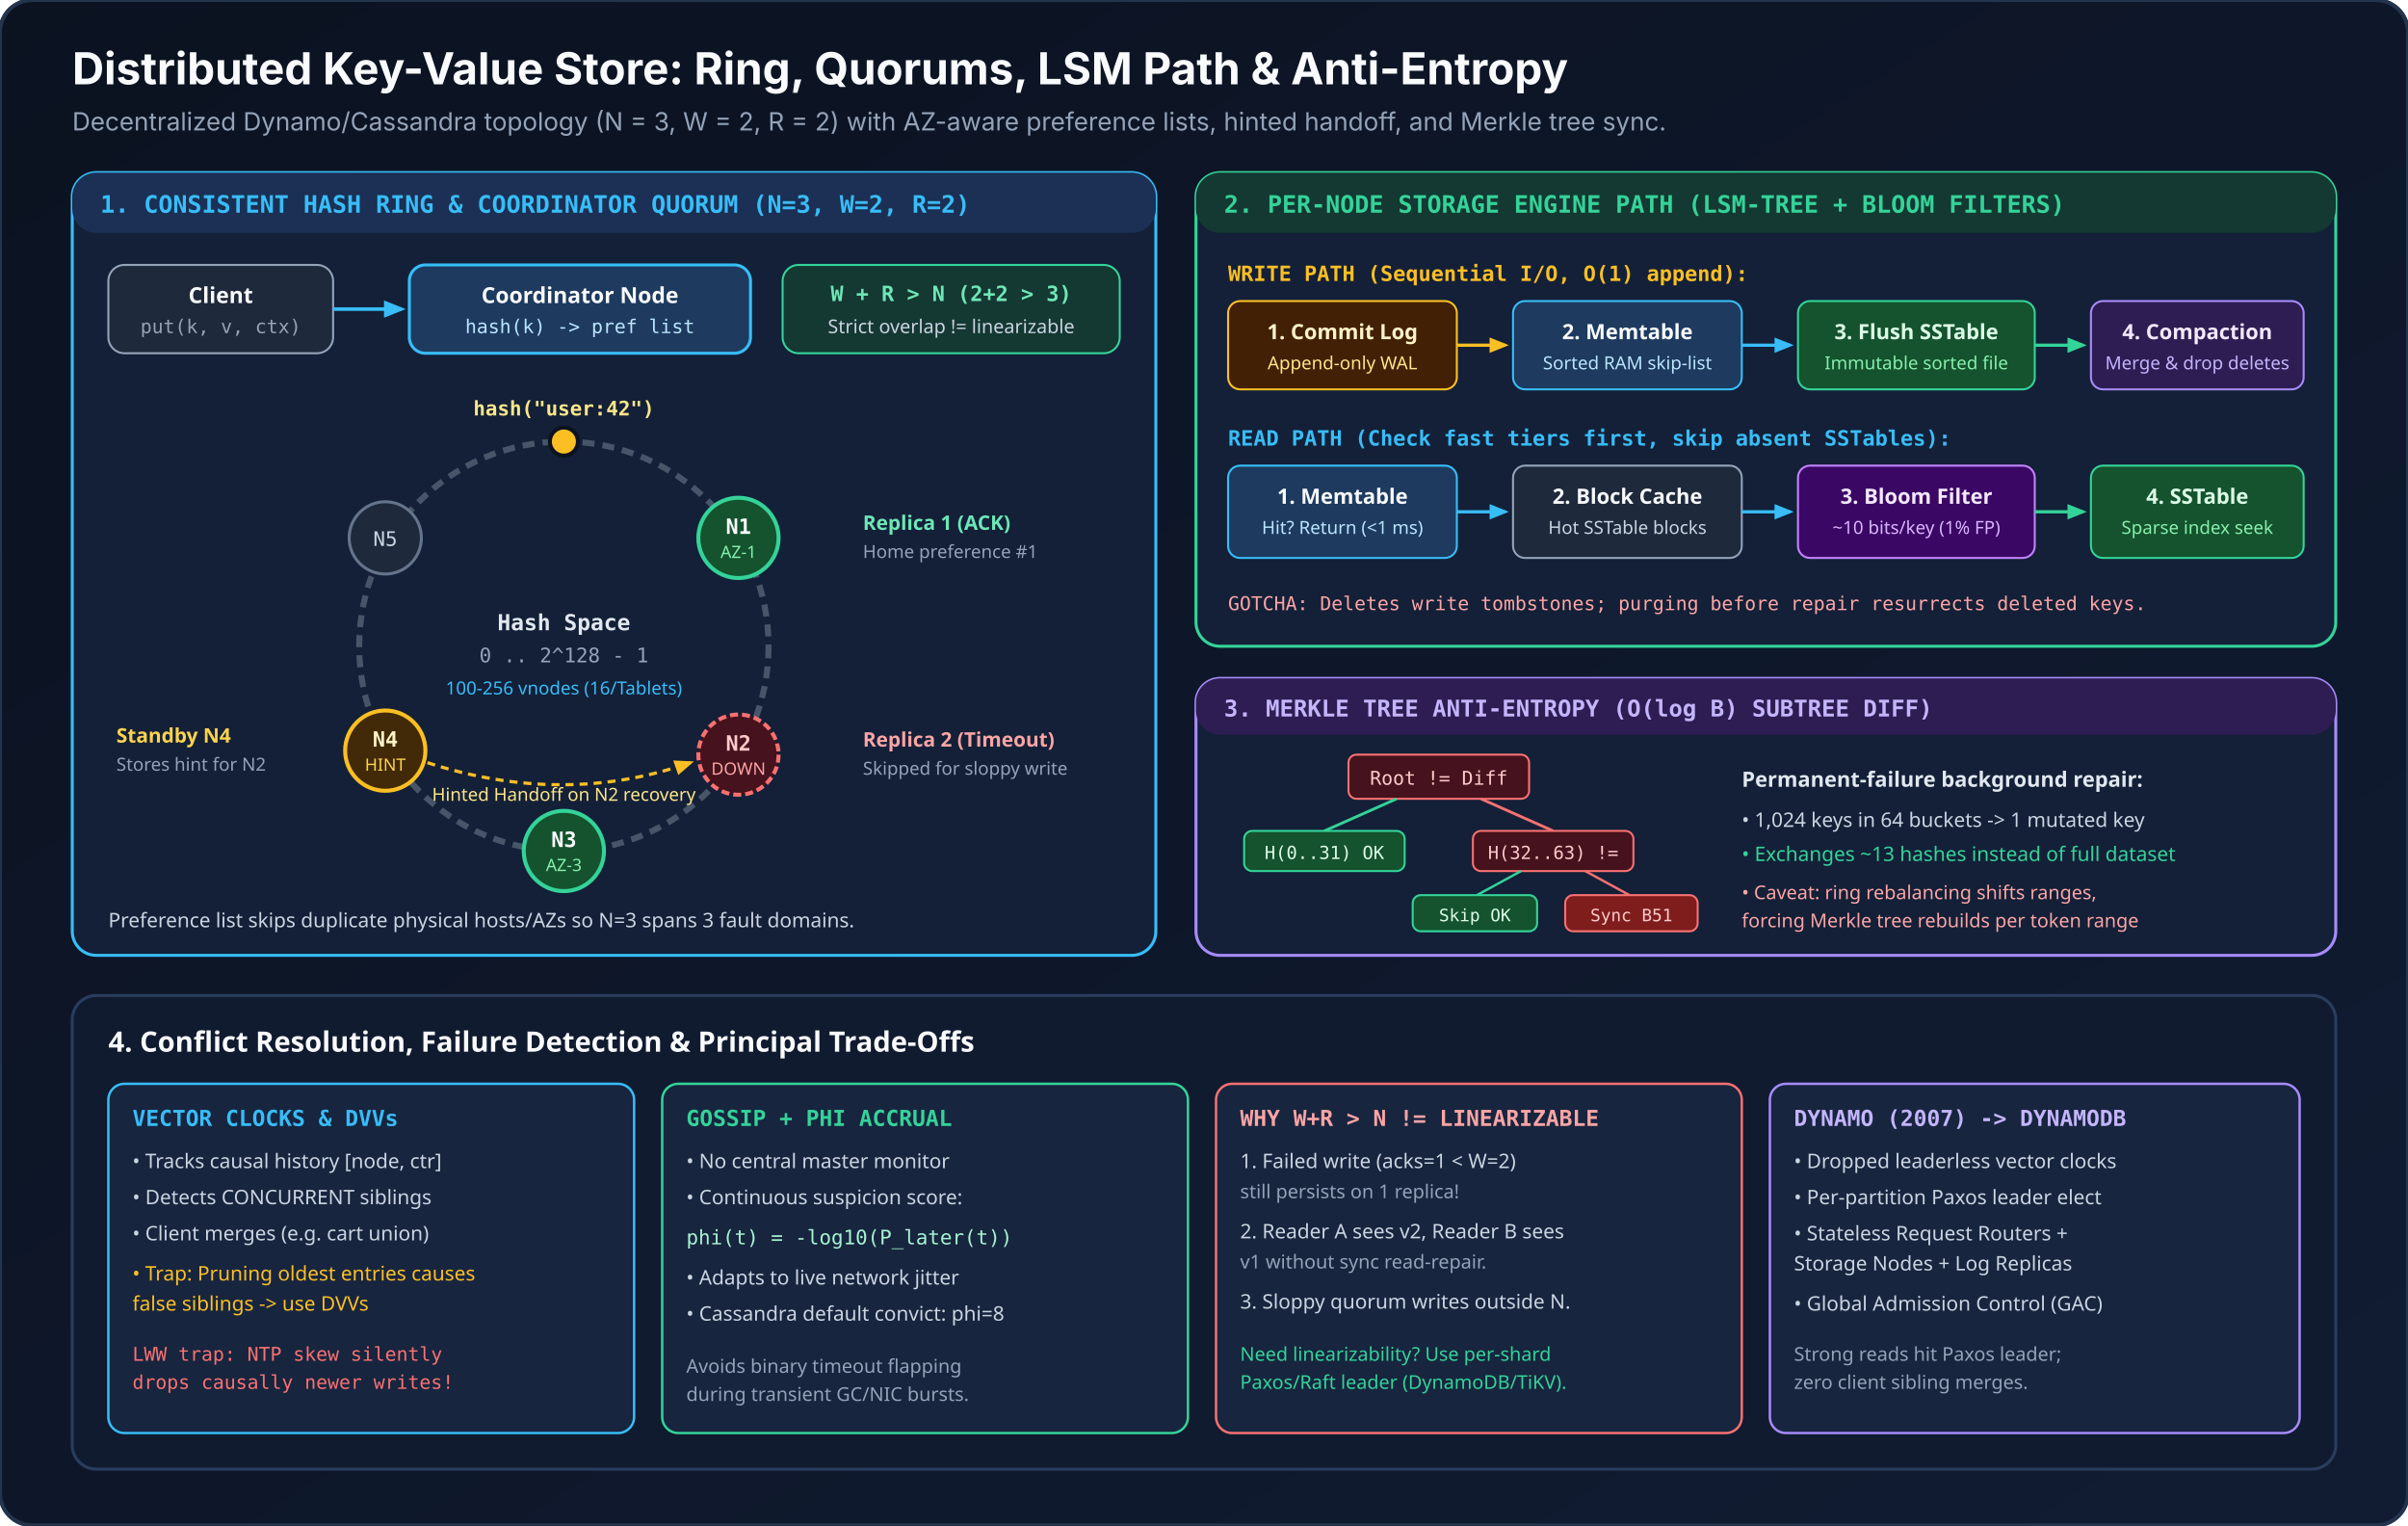
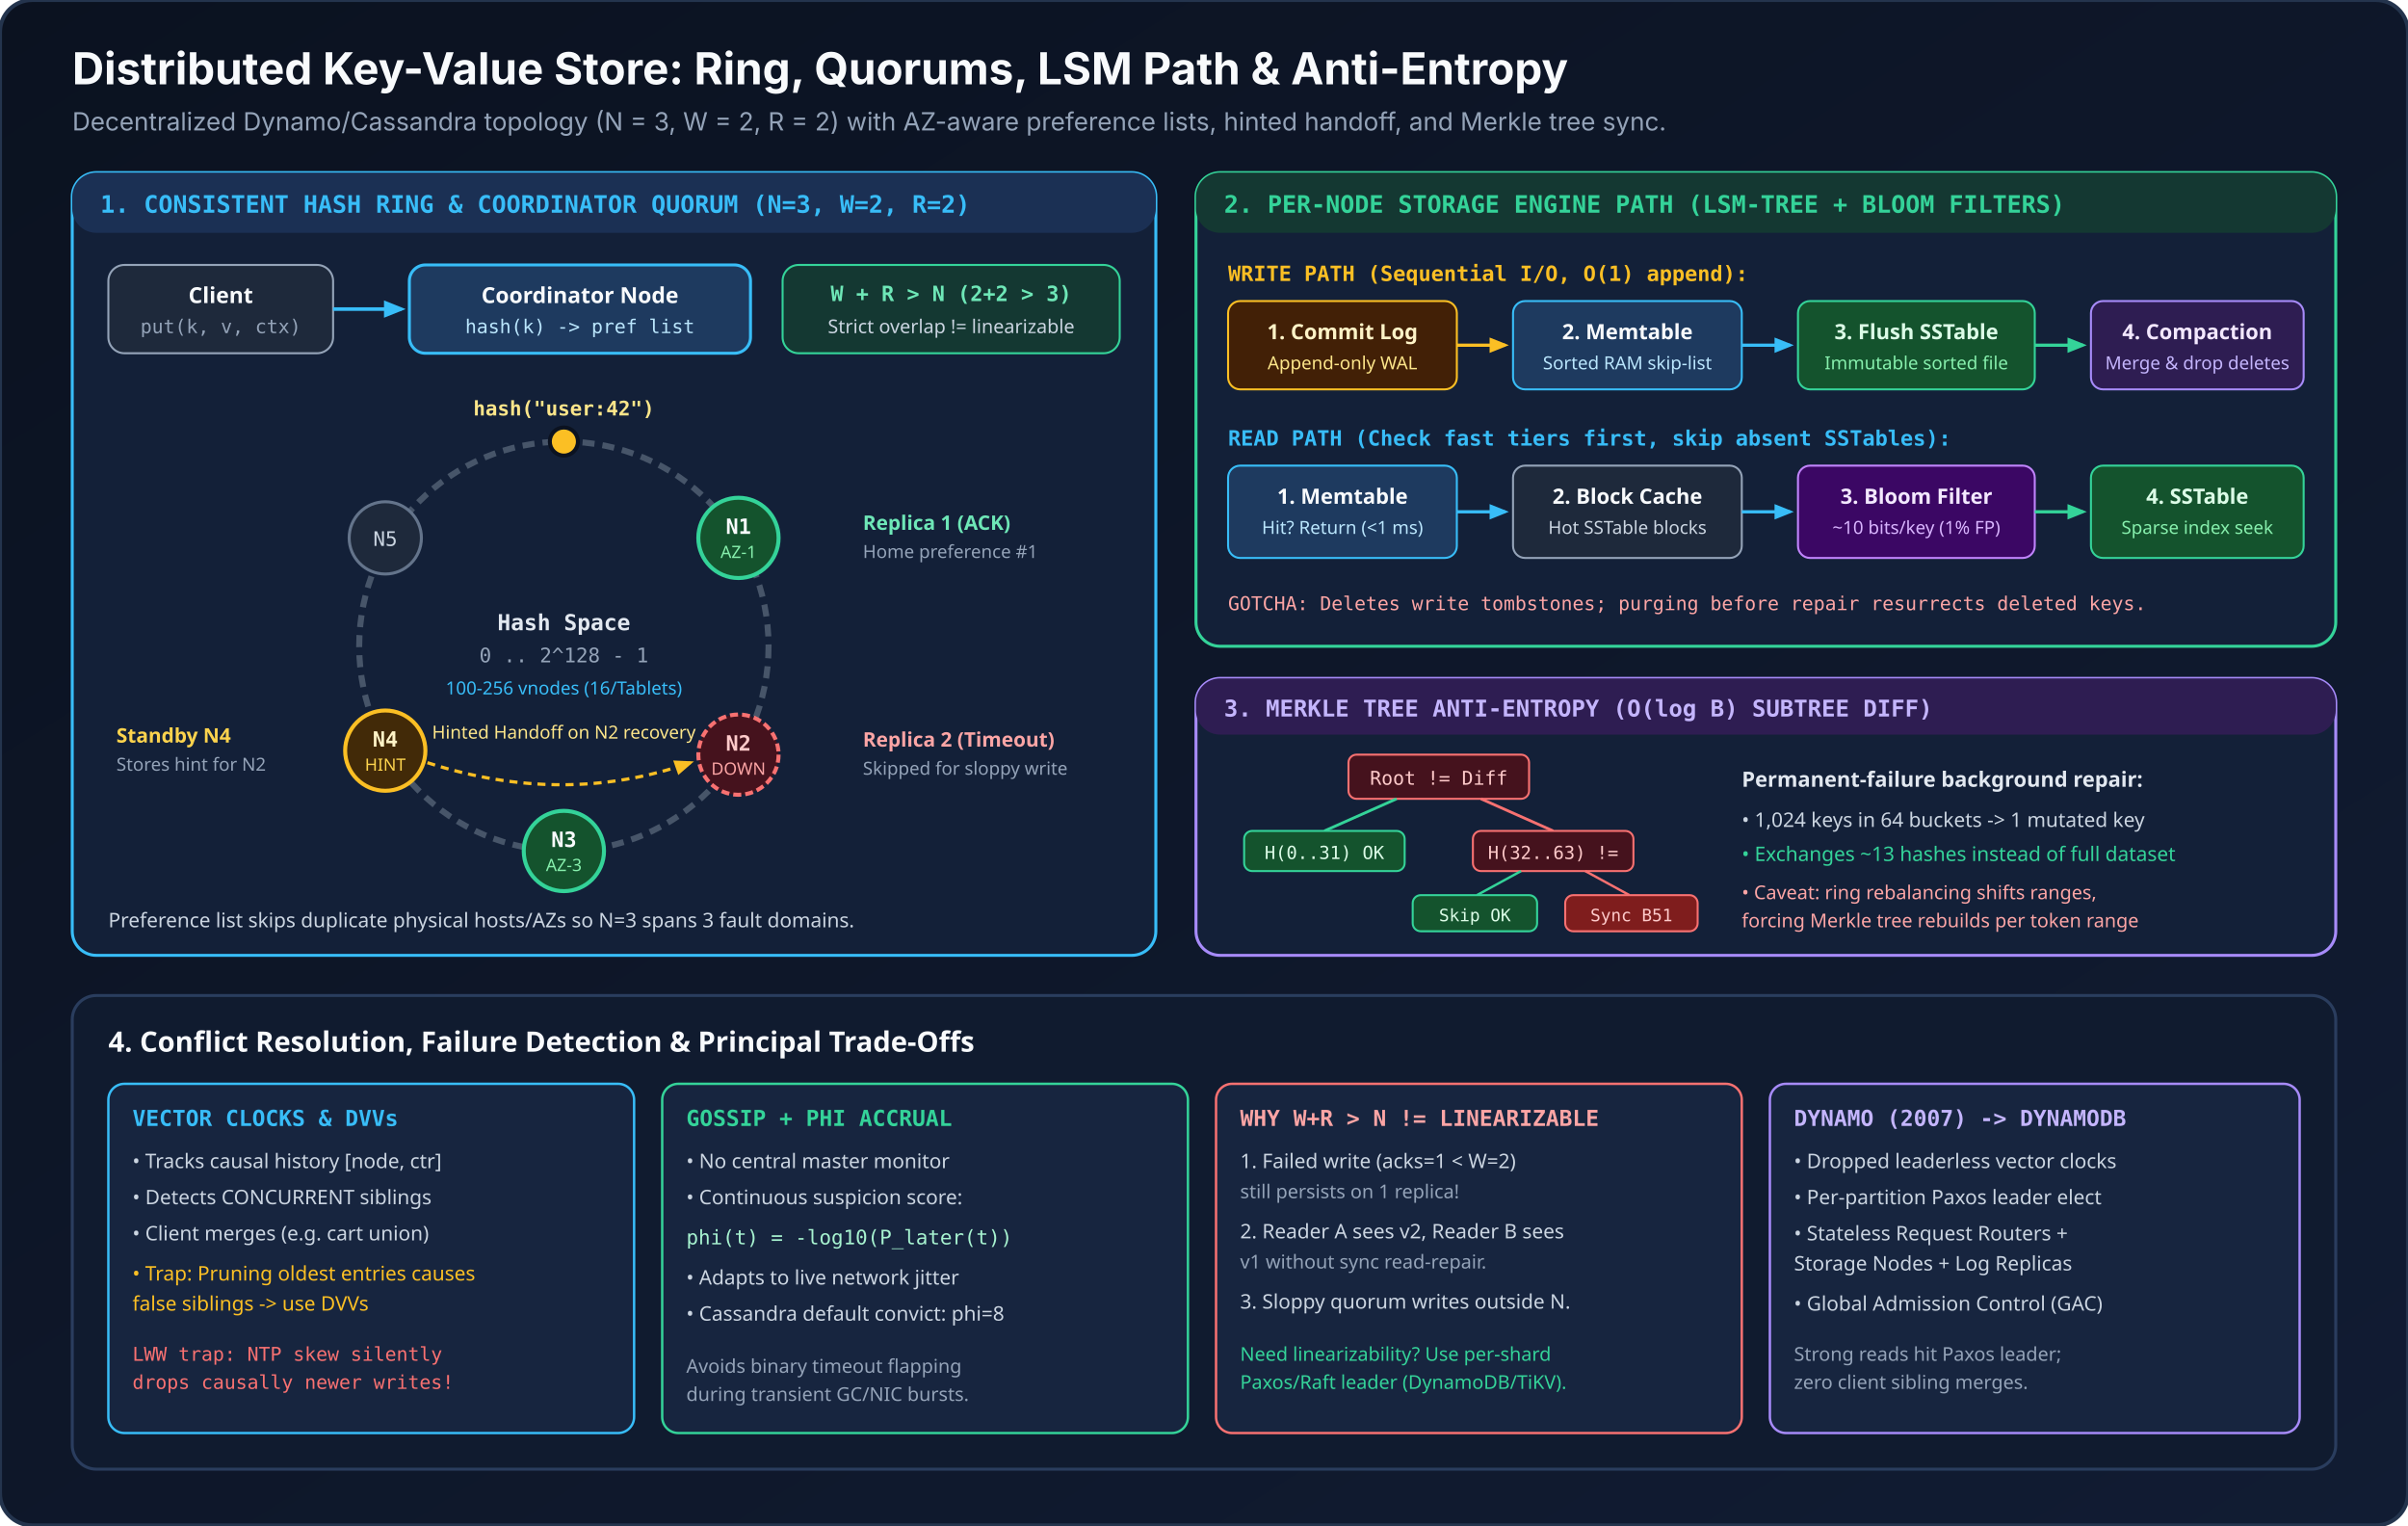
<svg xmlns="http://www.w3.org/2000/svg" viewBox="0 0 1200 760" width="1200" height="760" role="img" aria-labelledby="title desc">
  <defs>
    <linearGradient id="kvBg" x1="0" y1="0" x2="1" y2="1">
      <stop offset="0%" stop-color="#0b1220" />
      <stop offset="100%" stop-color="#111c33" />
    </linearGradient>
    <marker id="kvCyan" viewBox="0 0 10 10" refX="8" refY="5" markerWidth="6" markerHeight="6" orient="auto-start-reverse">
      <path d="M 0 1 L 10 5 L 0 9 z" fill="#38bdf8" />
    </marker>
    <marker id="kvGreen" viewBox="0 0 10 10" refX="8" refY="5" markerWidth="6" markerHeight="6" orient="auto-start-reverse">
      <path d="M 0 1 L 10 5 L 0 9 z" fill="#34d399" />
    </marker>
    <marker id="kvAmber" viewBox="0 0 10 10" refX="8" refY="5" markerWidth="6" markerHeight="6" orient="auto-start-reverse">
      <path d="M 0 1 L 10 5 L 0 9 z" fill="#fbbf24" />
    </marker>
    <marker id="kvRose" viewBox="0 0 10 10" refX="8" refY="5" markerWidth="6" markerHeight="6" orient="auto-start-reverse">
      <path d="M 0 1 L 10 5 L 0 9 z" fill="#f87171" />
    </marker>
  </defs>
  <rect x="0" y="0" width="1200" height="760" rx="16" fill="url(#kvBg)" stroke="#24344d" stroke-width="2" />
  <text x="36" y="42" fill="#f8fafc" font-family="system-ui, -apple-system, Segoe UI, sans-serif" font-size="22" font-weight="700">Distributed Key-Value Store: Ring, Quorums, LSM Path &amp; Anti-Entropy</text>
  <text x="36" y="65" fill="#94a3b8" font-family="system-ui, -apple-system, Segoe UI, sans-serif" font-size="12.5">Decentralized Dynamo/Cassandra topology (N = 3, W = 2, R = 2) with AZ-aware preference lists, hinted handoff, and Merkle tree sync.</text>
  <g transform="translate(36, 86)">
    <rect width="540" height="390" rx="12" fill="#132038" stroke="#38bdf8" stroke-width="1.5" />
    <rect width="540" height="30" rx="12" fill="#1b3054" />
    <text x="14" y="20" fill="#38bdf8" font-family="ui-monospace, monospace" font-size="12" font-weight="700">1. CONSISTENT HASH RING &amp; COORDINATOR QUORUM (N=3, W=2, R=2)</text>
    <rect x="18" y="46" width="112" height="44" rx="8" fill="#1e293b" stroke="#94a3b8" />
    <text x="74" y="65" text-anchor="middle" fill="#f8fafc" font-family="system-ui, sans-serif" font-size="11" font-weight="700">Client</text>
    <text x="74" y="80" text-anchor="middle" fill="#94a3b8" font-family="ui-monospace, monospace" font-size="9.5">put(k, v, ctx)</text>
    <line x1="130" y1="68" x2="164" y2="68" stroke="#38bdf8" stroke-width="1.8" marker-end="url(#kvCyan)" />
    <rect x="168" y="46" width="170" height="44" rx="8" fill="#1e3a5f" stroke="#38bdf8" stroke-width="1.5" />
    <text x="253" y="65" text-anchor="middle" fill="#f8fafc" font-family="system-ui, sans-serif" font-size="11" font-weight="700">Coordinator Node</text>
    <text x="253" y="80" text-anchor="middle" fill="#bae6fd" font-family="ui-monospace, monospace" font-size="9.5">hash(k) -&gt; pref list</text>
    <rect x="354" y="46" width="168" height="44" rx="8" fill="#143832" stroke="#34d399" />
    <text x="438" y="64" text-anchor="middle" fill="#6ee7b7" font-family="ui-monospace, monospace" font-size="10.5" font-weight="700">W + R &gt; N (2+2 &gt; 3)</text>
    <text x="438" y="80" text-anchor="middle" fill="#cbd5e1" font-family="system-ui, sans-serif" font-size="9.5">Strict overlap != linearizable</text>
    <circle cx="245" cy="236" r="102" fill="none" stroke="#475569" stroke-width="3" stroke-dasharray="6,4" />
    <text x="245" y="228" text-anchor="middle" fill="#e2e8f0" font-family="ui-monospace, monospace" font-size="11" font-weight="700">Hash Space</text>
    <text x="245" y="244" text-anchor="middle" fill="#94a3b8" font-family="ui-monospace, monospace" font-size="10">0 .. 2^128 - 1</text>
    <text x="245" y="260" text-anchor="middle" fill="#38bdf8" font-family="system-ui, sans-serif" font-size="9">100-256 vnodes (16/Tablets)</text>
    <circle cx="245" cy="134" r="7" fill="#fbbf24" stroke="#0b1220" stroke-width="2" />
    <text x="245" y="121" text-anchor="middle" fill="#fde68a" font-family="ui-monospace, monospace" font-size="10" font-weight="700">hash("user:42")</text>
    <circle cx="332" cy="182" r="20" fill="#14532d" stroke="#34d399" stroke-width="2" />
    <text x="332" y="180" text-anchor="middle" fill="#f8fafc" font-family="ui-monospace, monospace" font-size="10.5" font-weight="700">N1</text>
    <text x="332" y="192" text-anchor="middle" fill="#86efac" font-family="system-ui, sans-serif" font-size="8.5">AZ-1</text>
    <text x="394" y="178" fill="#6ee7b7" font-family="system-ui, sans-serif" font-size="10" font-weight="600">Replica 1 (ACK)</text>
    <text x="394" y="192" fill="#94a3b8" font-family="system-ui, sans-serif" font-size="9">Home preference #1</text>
    <circle cx="332" cy="290" r="20" fill="#45121d" stroke="#f87171" stroke-width="2" stroke-dasharray="4,2" />
    <text x="332" y="288" text-anchor="middle" fill="#fecaca" font-family="ui-monospace, monospace" font-size="10.5" font-weight="700">N2</text>
    <text x="332" y="300" text-anchor="middle" fill="#fca5a5" font-family="system-ui, sans-serif" font-size="8.5">DOWN</text>
    <text x="394" y="286" fill="#fca5a5" font-family="system-ui, sans-serif" font-size="10" font-weight="600">Replica 2 (Timeout)</text>
    <text x="394" y="300" fill="#94a3b8" font-family="system-ui, sans-serif" font-size="9">Skipped for sloppy write</text>
    <circle cx="245" cy="338" r="20" fill="#14532d" stroke="#34d399" stroke-width="2" />
    <text x="245" y="336" text-anchor="middle" fill="#f8fafc" font-family="ui-monospace, monospace" font-size="10.5" font-weight="700">N3</text>
    <text x="245" y="348" text-anchor="middle" fill="#86efac" font-family="system-ui, sans-serif" font-size="8.5">AZ-3</text>
    <circle cx="156" cy="288" r="20" fill="#422a08" stroke="#fbbf24" stroke-width="2" />
    <text x="156" y="286" text-anchor="middle" fill="#fef3c7" font-family="ui-monospace, monospace" font-size="10.5" font-weight="700">N4</text>
    <text x="156" y="298" text-anchor="middle" fill="#fcd34d" font-family="system-ui, sans-serif" font-size="8.5">HINT</text>
    <text x="22" y="284" fill="#fcd34d" font-family="system-ui, sans-serif" font-size="10" font-weight="600">Standby N4</text>
    <text x="22" y="298" fill="#94a3b8" font-family="system-ui, sans-serif" font-size="9">Stores hint for N2</text>
    <circle cx="156" cy="182" r="18" fill="#1e293b" stroke="#64748b" stroke-width="1.5" />
    <text x="156" y="186" text-anchor="middle" fill="#cbd5e1" font-family="ui-monospace, monospace" font-size="10">N5</text>
    <path d="M 177 294 Q 245 316, 308 294" fill="none" stroke="#fbbf24" stroke-width="1.6" stroke-dasharray="4,3" marker-end="url(#kvAmber)" />
-     <text x="245" y="313" text-anchor="middle" fill="#fde68a" font-family="system-ui, sans-serif" font-size="9">Hinted Handoff on N2 recovery</text>
+     <text x="245" y="282" text-anchor="middle" fill="#fde68a" font-family="system-ui, sans-serif" font-size="9">Hinted Handoff on N2 recovery</text>
    <text x="18" y="376" fill="#cbd5e1" font-family="system-ui, sans-serif" font-size="10">Preference list skips duplicate physical hosts/AZs so N=3 spans 3 fault domains.</text>
  </g>
  <g transform="translate(596, 86)">
    <rect width="568" height="236" rx="12" fill="#132038" stroke="#34d399" stroke-width="1.5" />
    <rect width="568" height="30" rx="12" fill="#143832" />
    <text x="14" y="20" fill="#34d399" font-family="ui-monospace, monospace" font-size="12" font-weight="700">2. PER-NODE STORAGE ENGINE PATH (LSM-TREE + BLOOM FILTERS)</text>
    <text x="16" y="54" fill="#fbbf24" font-family="ui-monospace, monospace" font-size="10.5" font-weight="700">WRITE PATH (Sequential I/O, O(1) append):</text>
    <rect x="16" y="64" width="114" height="44" rx="6" fill="#422006" stroke="#fbbf24" />
    <text x="73" y="83" text-anchor="middle" fill="#fef3c7" font-family="system-ui, sans-serif" font-size="10.5" font-weight="600">1. Commit Log</text>
    <text x="73" y="98" text-anchor="middle" fill="#fde68a" font-family="system-ui, sans-serif" font-size="9">Append-only WAL</text>
    <line x1="130" y1="86" x2="154" y2="86" stroke="#fbbf24" stroke-width="1.6" marker-end="url(#kvAmber)" />
    <rect x="158" y="64" width="114" height="44" rx="6" fill="#1e3a5f" stroke="#38bdf8" />
    <text x="215" y="83" text-anchor="middle" fill="#f8fafc" font-family="system-ui, sans-serif" font-size="10.5" font-weight="600">2. Memtable</text>
    <text x="215" y="98" text-anchor="middle" fill="#bae6fd" font-family="system-ui, sans-serif" font-size="9">Sorted RAM skip-list</text>
    <line x1="272" y1="86" x2="296" y2="86" stroke="#38bdf8" stroke-width="1.6" marker-end="url(#kvCyan)" />
    <rect x="300" y="64" width="118" height="44" rx="6" fill="#14532d" stroke="#34d399" />
    <text x="359" y="83" text-anchor="middle" fill="#dcfce7" font-family="system-ui, sans-serif" font-size="10.5" font-weight="600">3. Flush SSTable</text>
    <text x="359" y="98" text-anchor="middle" fill="#86efac" font-family="system-ui, sans-serif" font-size="9">Immutable sorted file</text>
    <line x1="418" y1="86" x2="442" y2="86" stroke="#34d399" stroke-width="1.6" marker-end="url(#kvGreen)" />
    <rect x="446" y="64" width="106" height="44" rx="6" fill="#2e1d52" stroke="#a78bfa" />
    <text x="499" y="83" text-anchor="middle" fill="#f3e8ff" font-family="system-ui, sans-serif" font-size="10.5" font-weight="600">4. Compaction</text>
    <text x="499" y="98" text-anchor="middle" fill="#c4b5fd" font-family="system-ui, sans-serif" font-size="9">Merge &amp; drop deletes</text>
    <text x="16" y="136" fill="#38bdf8" font-family="ui-monospace, monospace" font-size="10.5" font-weight="700">READ PATH (Check fast tiers first, skip absent SSTables):</text>
    <rect x="16" y="146" width="114" height="46" rx="6" fill="#1e3a5f" stroke="#38bdf8" />
    <text x="73" y="165" text-anchor="middle" fill="#f8fafc" font-family="system-ui, sans-serif" font-size="10.5" font-weight="600">1. Memtable</text>
    <text x="73" y="180" text-anchor="middle" fill="#bae6fd" font-family="system-ui, sans-serif" font-size="9">Hit? Return (&lt;1 ms)</text>
    <line x1="130" y1="169" x2="154" y2="169" stroke="#38bdf8" stroke-width="1.6" marker-end="url(#kvCyan)" />
    <rect x="158" y="146" width="114" height="46" rx="6" fill="#1e293b" stroke="#94a3b8" />
    <text x="215" y="165" text-anchor="middle" fill="#f8fafc" font-family="system-ui, sans-serif" font-size="10.5" font-weight="600">2. Block Cache</text>
    <text x="215" y="180" text-anchor="middle" fill="#cbd5e1" font-family="system-ui, sans-serif" font-size="9">Hot SSTable blocks</text>
    <line x1="272" y1="169" x2="296" y2="169" stroke="#38bdf8" stroke-width="1.6" marker-end="url(#kvCyan)" />
    <rect x="300" y="146" width="118" height="46" rx="6" fill="#3b0764" stroke="#c084fc" />
    <text x="359" y="165" text-anchor="middle" fill="#f3e8ff" font-family="system-ui, sans-serif" font-size="10.5" font-weight="600">3. Bloom Filter</text>
    <text x="359" y="180" text-anchor="middle" fill="#d8b4fe" font-family="system-ui, sans-serif" font-size="9">~10 bits/key (1% FP)</text>
    <line x1="418" y1="169" x2="442" y2="169" stroke="#34d399" stroke-width="1.6" marker-end="url(#kvGreen)" />
    <rect x="446" y="146" width="106" height="46" rx="6" fill="#14532d" stroke="#34d399" />
    <text x="499" y="165" text-anchor="middle" fill="#dcfce7" font-family="system-ui, sans-serif" font-size="10.5" font-weight="600">4. SSTable</text>
    <text x="499" y="180" text-anchor="middle" fill="#86efac" font-family="system-ui, sans-serif" font-size="9">Sparse index seek</text>
    <text x="16" y="218" fill="#fca5a5" font-family="ui-monospace, monospace" font-size="9.5">GOTCHA: Deletes write tombstones; purging before repair resurrects deleted keys.</text>
  </g>
  <g transform="translate(596, 338)">
    <rect width="568" height="138" rx="12" fill="#132038" stroke="#a78bfa" stroke-width="1.5" />
    <rect width="568" height="28" rx="12" fill="#2e1d52" />
    <text x="14" y="19" fill="#c4b5fd" font-family="ui-monospace, monospace" font-size="11.5" font-weight="700">3. MERKLE TREE ANTI-ENTROPY (O(log B) SUBTREE DIFF)</text>
    <rect x="76" y="38" width="90" height="22" rx="4" fill="#45121d" stroke="#f87171" />
    <text x="121" y="53" text-anchor="middle" fill="#fecaca" font-family="ui-monospace, monospace" font-size="9.5">Root != Diff</text>
    <line x1="100" y1="60" x2="64" y2="76" stroke="#34d399" stroke-width="1.4" />
    <line x1="142" y1="60" x2="178" y2="76" stroke="#f87171" stroke-width="1.4" />
    <rect x="24" y="76" width="80" height="20" rx="4" fill="#14532d" stroke="#34d399" />
    <text x="64" y="90" text-anchor="middle" fill="#dcfce7" font-family="ui-monospace, monospace" font-size="9">H(0..31) OK</text>
    <rect x="138" y="76" width="80" height="20" rx="4" fill="#45121d" stroke="#f87171" />
    <text x="178" y="90" text-anchor="middle" fill="#fecaca" font-family="ui-monospace, monospace" font-size="9">H(32..63) !=</text>
    <line x1="162" y1="96" x2="140" y2="108" stroke="#34d399" stroke-width="1.2" />
    <line x1="194" y1="96" x2="216" y2="108" stroke="#f87171" stroke-width="1.2" />
    <rect x="108" y="108" width="62" height="18" rx="4" fill="#14532d" stroke="#34d399" />
    <text x="139" y="121" text-anchor="middle" fill="#dcfce7" font-family="ui-monospace, monospace" font-size="8.5">Skip OK</text>
    <rect x="184" y="108" width="66" height="18" rx="4" fill="#7f1d1d" stroke="#f87171" />
    <text x="217" y="121" text-anchor="middle" fill="#fecaca" font-family="ui-monospace, monospace" font-size="8.5">Sync B51</text>
    <text x="272" y="54" fill="#e2e8f0" font-family="system-ui, sans-serif" font-size="10.5" font-weight="600">Permanent-failure background repair:</text>
    <text x="272" y="74" fill="#cbd5e1" font-family="system-ui, sans-serif" font-size="10">• 1,024 keys in 64 buckets -&gt; 1 mutated key</text>
    <text x="272" y="91" fill="#34d399" font-family="system-ui, sans-serif" font-size="10">• Exchanges ~13 hashes instead of full dataset</text>
    <text x="272" y="110" fill="#fca5a5" font-family="system-ui, sans-serif" font-size="9.5">• Caveat: ring rebalancing shifts ranges,</text>
    <text x="272" y="124" fill="#fca5a5" font-family="system-ui, sans-serif" font-size="9.5">  forcing Merkle tree rebuilds per token range</text>
  </g>
  <g transform="translate(36, 496)">
    <rect width="1128" height="236" rx="12" fill="#101b2f" stroke="#2a3d5e" stroke-width="1.5" />
    <text x="18" y="28" fill="#f8fafc" font-family="system-ui, sans-serif" font-size="14" font-weight="700">4. Conflict Resolution, Failure Detection &amp; Principal Trade-Offs</text>
    <rect x="18" y="44" width="262" height="174" rx="8" fill="#17253f" stroke="#38bdf8" stroke-width="1.2" />
    <text x="30" y="65" fill="#38bdf8" font-family="ui-monospace, monospace" font-size="11" font-weight="700">VECTOR CLOCKS &amp; DVVs</text>
    <text x="30" y="86" fill="#cbd5e1" font-family="system-ui, sans-serif" font-size="10">• Tracks causal history [node, ctr]</text>
    <text x="30" y="104" fill="#cbd5e1" font-family="system-ui, sans-serif" font-size="10">• Detects CONCURRENT siblings</text>
    <text x="30" y="122" fill="#cbd5e1" font-family="system-ui, sans-serif" font-size="10">• Client merges (e.g. cart union)</text>
    <text x="30" y="142" fill="#fbbf24" font-family="system-ui, sans-serif" font-size="10">• Trap: Pruning oldest entries causes</text>
    <text x="30" y="157" fill="#fbbf24" font-family="system-ui, sans-serif" font-size="10">  false siblings -&gt; use DVVs</text>
    <text x="30" y="182" fill="#f87171" font-family="ui-monospace, monospace" font-size="9.5">LWW trap: NTP skew silently</text>
    <text x="30" y="196" fill="#f87171" font-family="ui-monospace, monospace" font-size="9.5">drops causally newer writes!</text>
    <rect x="294" y="44" width="262" height="174" rx="8" fill="#17253f" stroke="#34d399" stroke-width="1.2" />
    <text x="306" y="65" fill="#34d399" font-family="ui-monospace, monospace" font-size="11" font-weight="700">GOSSIP + PHI ACCRUAL</text>
    <text x="306" y="86" fill="#cbd5e1" font-family="system-ui, sans-serif" font-size="10">• No central master monitor</text>
    <text x="306" y="104" fill="#cbd5e1" font-family="system-ui, sans-serif" font-size="10">• Continuous suspicion score:</text>
    <text x="306" y="124" fill="#a7f3d0" font-family="ui-monospace, monospace" font-size="10">phi(t) = -log10(P_later(t))</text>
    <text x="306" y="144" fill="#cbd5e1" font-family="system-ui, sans-serif" font-size="10">• Adapts to live network jitter</text>
    <text x="306" y="162" fill="#cbd5e1" font-family="system-ui, sans-serif" font-size="10">• Cassandra default convict: phi=8</text>
    <text x="306" y="188" fill="#94a3b8" font-family="system-ui, sans-serif" font-size="9.5">Avoids binary timeout flapping</text>
    <text x="306" y="202" fill="#94a3b8" font-family="system-ui, sans-serif" font-size="9.5">during transient GC/NIC bursts.</text>
    <rect x="570" y="44" width="262" height="174" rx="8" fill="#17253f" stroke="#f87171" stroke-width="1.2" />
    <text x="582" y="65" fill="#fca5a5" font-family="ui-monospace, monospace" font-size="11" font-weight="700">WHY W+R &gt; N != LINEARIZABLE</text>
    <text x="582" y="86" fill="#cbd5e1" font-family="system-ui, sans-serif" font-size="10">1. Failed write (acks=1 &lt; W=2)</text>
    <text x="582" y="101" fill="#94a3b8" font-family="system-ui, sans-serif" font-size="9.5">   still persists on 1 replica!</text>
    <text x="582" y="121" fill="#cbd5e1" font-family="system-ui, sans-serif" font-size="10">2. Reader A sees v2, Reader B sees</text>
    <text x="582" y="136" fill="#94a3b8" font-family="system-ui, sans-serif" font-size="9.5">   v1 without sync read-repair.</text>
    <text x="582" y="156" fill="#cbd5e1" font-family="system-ui, sans-serif" font-size="10">3. Sloppy quorum writes outside N.</text>
    <text x="582" y="182" fill="#34d399" font-family="system-ui, sans-serif" font-size="9.5">Need linearizability? Use per-shard</text>
    <text x="582" y="196" fill="#34d399" font-family="system-ui, sans-serif" font-size="9.5">Paxos/Raft leader (DynamoDB/TiKV).</text>
    <rect x="846" y="44" width="264" height="174" rx="8" fill="#17253f" stroke="#a78bfa" stroke-width="1.2" />
    <text x="858" y="65" fill="#c4b5fd" font-family="ui-monospace, monospace" font-size="11" font-weight="700">DYNAMO (2007) -&gt; DYNAMODB</text>
    <text x="858" y="86" fill="#cbd5e1" font-family="system-ui, sans-serif" font-size="10">• Dropped leaderless vector clocks</text>
    <text x="858" y="104" fill="#cbd5e1" font-family="system-ui, sans-serif" font-size="10">• Per-partition Paxos leader elect</text>
    <text x="858" y="122" fill="#cbd5e1" font-family="system-ui, sans-serif" font-size="10">• Stateless Request Routers +</text>
    <text x="858" y="137" fill="#cbd5e1" font-family="system-ui, sans-serif" font-size="10">  Storage Nodes + Log Replicas</text>
    <text x="858" y="157" fill="#cbd5e1" font-family="system-ui, sans-serif" font-size="10">• Global Admission Control (GAC)</text>
    <text x="858" y="182" fill="#94a3b8" font-family="system-ui, sans-serif" font-size="9.5">Strong reads hit Paxos leader;</text>
    <text x="858" y="196" fill="#94a3b8" font-family="system-ui, sans-serif" font-size="9.5">zero client sibling merges.</text>
  </g>
</svg>
